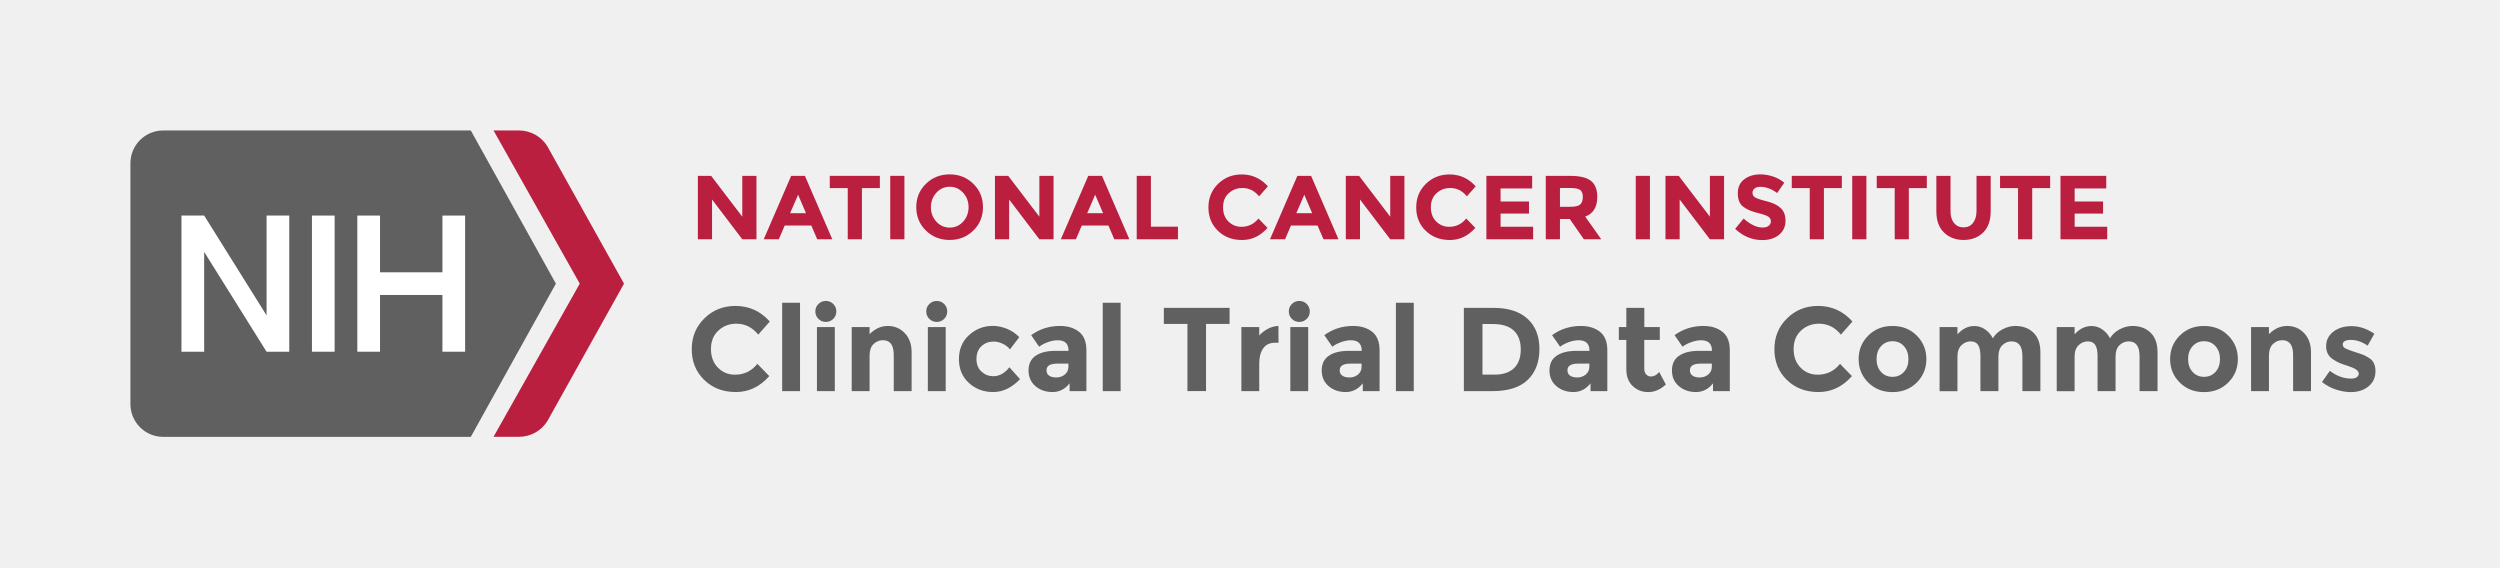
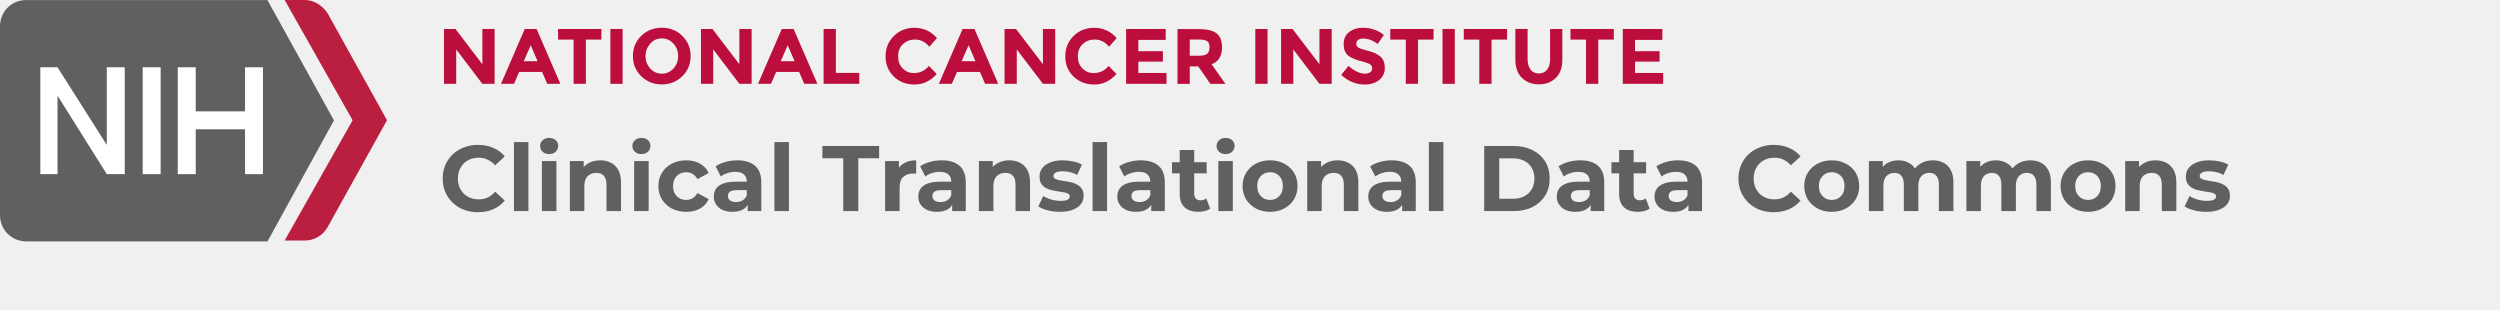
- <svg xmlns="http://www.w3.org/2000/svg" version="1.1" id="Layer_1" x="0px" y="0px" viewBox="0 0 440.7 100" style="enable-background:new 0 0 440.7 100;" xml:space="preserve">
-   <style type="text/css">
- 	.st0{fill:#606061;}
- 	.st1{fill:#BA1F40;}
- 	.st2{fill:#FFFFFF;}
- 	.st3{fill:#606060;}
- </style>
-   <g>
-     <g>
-       <path class="st0" d="M97.99,50l-15-27H28.76c-3.19,0-5.77,2.59-5.77,5.79v42.43c0,3.2,2.58,5.79,5.77,5.79h54.23L97.99,50z" />
-       <path class="st1" d="M96.5,25.81C95.44,24.07,93.54,23,91.48,23H87l15.2,27l-15.2,27h4.49c2.06,0,3.96-1.07,5.02-2.81L110,50    L96.5,25.81z" />
-     </g>
-     <g>
-       <rect x="54.99" y="38" class="st2" width="4" height="24" />
-       <polygon class="st2" points="46.99,38 46.99,55.6 35.99,38 31.99,38 31.99,62 35.99,62 35.99,44.4 46.99,62 50.99,62 50.99,38       " />
-       <polygon class="st2" points="77.99,38 77.99,48 66.99,48 66.99,38 62.99,38 62.99,62 66.99,62 66.99,52 77.99,52 77.99,62     81.99,62 81.99,38   " />
-     </g>
-   </g>
-   <g>
-     <path class="st1" d="M130.85,31h2.5v11.18h-2.5l-5.33-7.01v7.01h-2.5V31h2.34l5.49,7.2V31z" />
-     <path class="st1" d="M144.06,42.18l-1.04-2.42h-4.69l-1.04,2.42h-2.66L139.47,31h2.42l4.83,11.18H144.06z M140.69,34.33l-1.41,3.25   h2.8L140.69,34.33z" />
-     <path class="st1" d="M151.94,33.16v9.02h-2.5v-9.02h-3.17V31h8.83v2.16H151.94z" />
-     <path class="st1" d="M156.93,31h2.5v11.18h-2.5V31z" />
-     <path class="st1" d="M171.58,40.64c-1.13,1.1-2.52,1.66-4.18,1.66s-3.05-0.55-4.18-1.66c-1.13-1.1-1.7-2.48-1.7-4.12   c0-1.64,0.57-3.02,1.7-4.12c1.13-1.1,2.52-1.66,4.18-1.66s3.04,0.55,4.18,1.66c1.13,1.1,1.7,2.48,1.7,4.12   C173.28,38.16,172.71,39.54,171.58,40.64z M170.74,36.53c0-1-0.32-1.85-0.96-2.55c-0.64-0.7-1.43-1.06-2.36-1.06   s-1.72,0.35-2.36,1.06c-0.64,0.7-0.96,1.55-0.96,2.55c0,1,0.32,1.85,0.96,2.54c0.64,0.7,1.43,1.05,2.36,1.05s1.72-0.35,2.36-1.05   C170.42,38.37,170.74,37.52,170.74,36.53z" />
-     <path class="st1" d="M183.22,31h2.5v11.18h-2.5l-5.33-7.01v7.01h-2.5V31h2.34l5.49,7.2V31z" />
-     <path class="st1" d="M196.43,42.18l-1.04-2.42h-4.69l-1.04,2.42h-2.66L191.84,31h2.42l4.83,11.18H196.43z M193.06,34.33l-1.41,3.25   h2.8L193.06,34.33z" />
-     <path class="st1" d="M200.38,42.18V31h2.5v8.96h4.77v2.22H200.38z" />
-     <path class="st1" d="M218.83,39.98c1.23,0,2.23-0.49,3.01-1.46l1.6,1.65c-1.27,1.43-2.77,2.14-4.49,2.14s-3.14-0.54-4.26-1.63   c-1.11-1.09-1.67-2.46-1.67-4.12c0-1.66,0.57-3.04,1.7-4.15c1.14-1.11,2.53-1.66,4.17-1.66c1.83,0,3.37,0.7,4.61,2.1l-1.55,1.76   c-0.79-0.98-1.77-1.47-2.94-1.47c-0.94,0-1.74,0.31-2.41,0.92c-0.67,0.61-1,1.44-1,2.48s0.31,1.88,0.94,2.5   C217.17,39.66,217.94,39.98,218.83,39.98z" />
-     <path class="st1" d="M233.3,42.18l-1.04-2.42h-4.69l-1.04,2.42h-2.66L228.7,31h2.42l4.83,11.18H233.3z M229.92,34.33l-1.41,3.25   h2.8L229.92,34.33z" />
-     <path class="st1" d="M245.07,31h2.5v11.18h-2.5l-5.33-7.01v7.01h-2.5V31h2.34l5.49,7.2V31z" />
-     <path class="st1" d="M255.46,39.98c1.23,0,2.23-0.49,3.01-1.46l1.6,1.65c-1.27,1.43-2.77,2.14-4.49,2.14s-3.14-0.54-4.26-1.63   c-1.12-1.09-1.67-2.46-1.67-4.12c0-1.66,0.57-3.04,1.7-4.15c1.14-1.11,2.52-1.66,4.17-1.66c1.83,0,3.37,0.7,4.61,2.1l-1.55,1.76   c-0.79-0.98-1.77-1.47-2.94-1.47c-0.94,0-1.74,0.31-2.41,0.92c-0.67,0.61-1,1.44-1,2.48s0.32,1.88,0.94,2.5   C253.8,39.66,254.56,39.98,255.46,39.98z" />
-     <path class="st1" d="M270.09,31v2.22h-5.57v2.3h5.01v2.13h-5.01v2.32h5.74v2.21h-8.24V31H270.09z" />
-     <path class="st1" d="M281.57,34.71c0,1.79-0.71,2.95-2.13,3.47l2.83,4h-3.07l-2.48-3.57h-1.73v3.57h-2.5V31h4.24   c1.74,0,2.98,0.29,3.72,0.88S281.57,33.41,281.57,34.71z M278.56,36.04c0.31-0.28,0.46-0.72,0.46-1.32s-0.16-1.02-0.48-1.24   s-0.88-0.34-1.68-0.34h-1.87v3.31h1.82C277.67,36.46,278.25,36.32,278.56,36.04z" />
-     <path class="st1" d="M288.35,31h2.5v11.18h-2.5V31z" />
-     <path class="st1" d="M301.42,31h2.5v11.18h-2.5l-5.33-7.01v7.01h-2.5V31h2.34l5.49,7.2V31z" />
-     <path class="st1" d="M309.29,33.23c-0.24,0.2-0.36,0.46-0.36,0.78s0.15,0.58,0.44,0.78c0.29,0.19,0.97,0.42,2.03,0.68   s1.89,0.65,2.47,1.18c0.59,0.52,0.88,1.29,0.88,2.29c0,1-0.38,1.82-1.13,2.44s-1.74,0.94-2.97,0.94c-1.77,0-3.37-0.66-4.78-1.97   l1.49-1.82c1.21,1.06,2.32,1.58,3.34,1.58c0.46,0,0.82-0.1,1.08-0.3c0.26-0.2,0.39-0.46,0.39-0.8s-0.14-0.6-0.42-0.8   s-0.83-0.4-1.65-0.6c-1.3-0.31-2.25-0.71-2.86-1.21s-0.9-1.27-0.9-2.34s0.38-1.88,1.14-2.46c0.76-0.58,1.71-0.86,2.86-0.86   c0.75,0,1.49,0.13,2.24,0.38c0.75,0.26,1.4,0.62,1.95,1.09l-1.26,1.82c-0.97-0.74-1.97-1.1-3.01-1.1   C309.85,32.94,309.53,33.03,309.29,33.23z" />
-     <path class="st1" d="M321.52,33.16v9.02h-2.5v-9.02h-3.17V31h8.83v2.16H321.52z" />
-     <path class="st1" d="M326.51,31h2.5v11.18h-2.5V31z" />
-     <path class="st1" d="M336.49,33.16v9.02H334v-9.02h-3.17V31h8.83v2.16H336.49z" />
-     <path class="st1" d="M344.45,39.3c0.42,0.52,0.98,0.78,1.68,0.78s1.26-0.26,1.67-0.78c0.41-0.52,0.62-1.22,0.62-2.12V31h2.5v6.26   c0,1.62-0.45,2.87-1.34,3.74c-0.9,0.87-2.04,1.3-3.44,1.3c-1.4,0-2.55-0.44-3.45-1.31c-0.9-0.87-1.35-2.12-1.35-3.73V31h2.5v6.18   C343.82,38.07,344.03,38.78,344.45,39.3z" />
-     <path class="st1" d="M358.24,33.16v9.02h-2.5v-9.02h-3.17V31h8.83v2.16H358.24z" />
-     <path class="st1" d="M371.29,31v2.22h-5.57v2.3h5.01v2.13h-5.01v2.32h5.74v2.21h-8.24V31H371.29z" />
-   </g>
-   <g>
-     <path class="st3" d="M129.56,66.05c1.61,0,2.93-0.64,3.95-1.91l2.1,2.16c-1.67,1.88-3.63,2.81-5.89,2.81s-4.12-0.71-5.59-2.14   c-1.46-1.43-2.19-3.23-2.19-5.41s0.75-3.99,2.24-5.45c1.49-1.46,3.31-2.18,5.47-2.18c2.41,0,4.42,0.92,6.05,2.75l-2.04,2.31   c-1.04-1.29-2.32-1.93-3.86-1.93c-1.23,0-2.29,0.4-3.16,1.21c-0.88,0.81-1.31,1.89-1.31,3.26c0,1.36,0.41,2.46,1.24,3.29   S128.39,66.05,129.56,66.05z" />
-     <path class="st3" d="M141.03,68.95h-3.15V53.37h3.15V68.95z" />
-     <path class="st3" d="M144.27,56.21c-0.36-0.36-0.54-0.79-0.54-1.31c0-0.52,0.18-0.96,0.54-1.31c0.36-0.36,0.79-0.54,1.31-0.54   c0.52,0,0.96,0.18,1.31,0.54c0.36,0.36,0.54,0.79,0.54,1.31c0,0.52-0.18,0.96-0.54,1.31c-0.36,0.36-0.79,0.54-1.31,0.54   C145.07,56.75,144.63,56.57,144.27,56.21z M147.16,68.95h-3.15v-11.3h3.15V68.95z" />
-     <path class="st3" d="M153.29,62.65v6.3h-3.15v-11.3h3.15v1.26c0.95-0.97,2.02-1.45,3.21-1.45c1.19,0,2.19,0.42,2.99,1.26   c0.8,0.84,1.21,1.96,1.21,3.36v6.87h-3.15v-6.38c0-1.74-0.64-2.6-1.91-2.6c-0.63,0-1.18,0.23-1.65,0.68   C153.53,61.1,153.29,61.77,153.29,62.65z" />
-     <path class="st3" d="M163.82,56.21c-0.36-0.36-0.54-0.79-0.54-1.31c0-0.52,0.18-0.96,0.54-1.31c0.36-0.36,0.79-0.54,1.31-0.54   c0.52,0,0.96,0.18,1.31,0.54c0.36,0.36,0.54,0.79,0.54,1.31c0,0.52-0.18,0.96-0.54,1.31c-0.36,0.36-0.79,0.54-1.31,0.54   C164.62,56.75,164.18,56.57,163.82,56.21z M166.71,68.95h-3.15v-11.3h3.15V68.95z" />
-     <path class="st3" d="M175.11,66.32c1.05,0,2-0.53,2.83-1.58l1.87,2.1c-1.46,1.51-3.03,2.27-4.73,2.27c-1.69,0-3.12-0.54-4.29-1.61   s-1.75-2.47-1.75-4.2c0-1.73,0.59-3.14,1.77-4.22c1.18-1.08,2.59-1.63,4.21-1.63c0.81,0,1.63,0.17,2.47,0.5   c0.83,0.34,1.56,0.83,2.19,1.49l-1.64,2.14c-0.36-0.43-0.81-0.77-1.33-1.01c-0.53-0.24-1.05-0.36-1.56-0.36   c-0.83,0-1.54,0.27-2.13,0.81s-0.89,1.29-0.89,2.25s0.3,1.7,0.89,2.24S174.31,66.32,175.11,66.32z" />
-     <path class="st3" d="M191.51,68.95h-2.96v-1.37c-0.81,1.02-1.82,1.53-3.01,1.53s-2.2-0.35-3.01-1.04   c-0.81-0.69-1.22-1.62-1.22-2.77s0.42-2.02,1.26-2.59c0.84-0.57,1.99-0.86,3.44-0.86h2.35v-0.06c0-1.2-0.64-1.81-1.91-1.81   c-0.55,0-1.12,0.11-1.73,0.33c-0.61,0.22-1.12,0.49-1.54,0.81l-1.41-2.04c1.48-1.08,3.18-1.62,5.08-1.62   c1.37,0,2.49,0.34,3.36,1.03c0.87,0.69,1.3,1.77,1.3,3.25V68.95z M188.34,64.64V64.1h-1.97c-1.26,0-1.89,0.39-1.89,1.18   c0,0.41,0.15,0.72,0.45,0.93c0.3,0.22,0.73,0.33,1.29,0.33s1.05-0.17,1.48-0.51C188.13,65.67,188.34,65.22,188.34,64.64z" />
-     <path class="st3" d="M197.54,68.95h-3.15V53.37h3.15V68.95z" />
-     <path class="st3" d="M212.6,57.1v11.84h-3.28V57.1h-4.16v-2.83h11.59v2.83H212.6z" />
-     <path class="st3" d="M224.77,60.42c-0.94,0-1.64,0.33-2.1,1s-0.69,1.54-0.69,2.64v4.89h-3.15v-11.3h3.15v1.49   c0.41-0.46,0.91-0.85,1.52-1.18c0.61-0.32,1.23-0.49,1.86-0.5l0.02,2.96H224.77z" />
-     <path class="st3" d="M227.73,56.21c-0.36-0.36-0.54-0.79-0.54-1.31c0-0.52,0.18-0.96,0.54-1.31c0.36-0.36,0.79-0.54,1.31-0.54   c0.52,0,0.96,0.18,1.31,0.54c0.36,0.36,0.54,0.79,0.54,1.31c0,0.52-0.18,0.96-0.54,1.31c-0.36,0.36-0.79,0.54-1.31,0.54   C228.52,56.75,228.08,56.57,227.73,56.21z M230.61,68.95h-3.15v-11.3h3.15V68.95z" />
-     <path class="st3" d="M243.19,68.95h-2.96v-1.37c-0.81,1.02-1.82,1.53-3.01,1.53s-2.2-0.35-3.01-1.04   c-0.81-0.69-1.22-1.62-1.22-2.77s0.42-2.02,1.26-2.59c0.84-0.57,1.99-0.86,3.44-0.86h2.35v-0.06c0-1.2-0.64-1.81-1.91-1.81   c-0.55,0-1.12,0.11-1.73,0.33c-0.61,0.22-1.12,0.49-1.54,0.81l-1.41-2.04c1.48-1.08,3.18-1.62,5.08-1.62   c1.37,0,2.49,0.34,3.36,1.03c0.87,0.69,1.3,1.77,1.3,3.25V68.95z M240.02,64.64V64.1h-1.97c-1.26,0-1.89,0.39-1.89,1.18   c0,0.41,0.15,0.72,0.45,0.93c0.3,0.22,0.73,0.33,1.29,0.33s1.05-0.17,1.48-0.51C239.81,65.67,240.02,65.22,240.02,64.64z" />
-     <path class="st3" d="M249.22,68.95h-3.15V53.37h3.15V68.95z" />
-     <path class="st3" d="M269.27,56.19c1.4,1.28,2.1,3.06,2.1,5.34c0,2.28-0.68,4.09-2.05,5.42s-3.45,2-6.25,2h-5.02V54.27h5.19   C265.86,54.27,267.87,54.91,269.27,56.19z M266.87,64.92c0.8-0.76,1.21-1.85,1.21-3.3c0-1.44-0.4-2.55-1.21-3.33   s-2.04-1.17-3.71-1.17h-1.83v8.92h2.08C264.91,66.05,266.06,65.67,266.87,64.92z" />
-     <path class="st3" d="M283.34,68.95h-2.96v-1.37c-0.81,1.02-1.82,1.53-3.01,1.53s-2.2-0.35-3.01-1.04   c-0.81-0.69-1.22-1.62-1.22-2.77s0.42-2.02,1.26-2.59c0.84-0.57,1.99-0.86,3.44-0.86h2.35v-0.06c0-1.2-0.64-1.81-1.91-1.81   c-0.55,0-1.12,0.11-1.73,0.33c-0.61,0.22-1.12,0.49-1.54,0.81l-1.41-2.04c1.48-1.08,3.18-1.62,5.08-1.62   c1.37,0,2.49,0.34,3.36,1.03c0.87,0.69,1.3,1.77,1.3,3.25V68.95z M280.17,64.64V64.1h-1.97c-1.26,0-1.89,0.39-1.89,1.18   c0,0.41,0.15,0.72,0.45,0.93c0.3,0.22,0.73,0.33,1.29,0.33s1.05-0.17,1.48-0.51C279.96,65.67,280.17,65.22,280.17,64.64z" />
-     <path class="st3" d="M289.85,59.92v5.06c0,0.43,0.11,0.77,0.34,1.02s0.49,0.37,0.8,0.37c0.59,0,1.08-0.27,1.49-0.8l1.18,2.21   c-0.98,0.9-2.01,1.34-3.1,1.34s-2-0.36-2.75-1.07s-1.12-1.69-1.12-2.92v-5.21h-1.32v-2.27h1.32v-3.38h3.17v3.38h2.73v2.27H289.85z" />
-     <path class="st3" d="M304.93,68.95h-2.96v-1.37c-0.81,1.02-1.82,1.53-3.01,1.53s-2.2-0.35-3.01-1.04   c-0.81-0.69-1.22-1.62-1.22-2.77s0.42-2.02,1.26-2.59c0.84-0.57,1.99-0.86,3.44-0.86h2.35v-0.06c0-1.2-0.64-1.81-1.91-1.81   c-0.55,0-1.12,0.11-1.73,0.33c-0.61,0.22-1.12,0.49-1.54,0.81l-1.41-2.04c1.48-1.08,3.18-1.62,5.08-1.62   c1.37,0,2.49,0.34,3.36,1.03c0.87,0.69,1.3,1.77,1.3,3.25V68.95z M301.76,64.64V64.1h-1.97c-1.26,0-1.89,0.39-1.89,1.18   c0,0.41,0.15,0.72,0.45,0.93c0.3,0.22,0.73,0.33,1.29,0.33s1.05-0.17,1.48-0.51C301.55,65.67,301.76,65.22,301.76,64.64z" />
-     <path class="st3" d="M320.41,66.05c1.61,0,2.93-0.64,3.95-1.91l2.1,2.16c-1.67,1.88-3.63,2.81-5.89,2.81s-4.12-0.71-5.59-2.14   c-1.46-1.43-2.19-3.23-2.19-5.41s0.75-3.99,2.24-5.45c1.49-1.46,3.31-2.18,5.47-2.18c2.41,0,4.42,0.92,6.05,2.75l-2.04,2.31   c-1.04-1.29-2.32-1.93-3.86-1.93c-1.23,0-2.29,0.4-3.16,1.21c-0.88,0.81-1.31,1.89-1.31,3.26c0,1.36,0.41,2.46,1.24,3.29   S319.23,66.05,320.41,66.05z" />
-     <path class="st3" d="M339.58,63.3c0,1.64-0.57,3.02-1.7,4.14s-2.56,1.68-4.27,1.68s-3.14-0.56-4.27-1.68s-1.7-2.5-1.7-4.14   c0-1.64,0.57-3.02,1.7-4.15s2.56-1.69,4.27-1.69s3.14,0.56,4.27,1.69S339.58,61.66,339.58,63.3z M330.8,63.3   c0,0.92,0.26,1.68,0.79,2.26c0.52,0.58,1.2,0.87,2.02,0.87s1.49-0.29,2.02-0.87c0.53-0.58,0.79-1.33,0.79-2.26   c0-0.92-0.26-1.68-0.79-2.27c-0.52-0.59-1.2-0.88-2.02-0.88s-1.49,0.29-2.02,0.88C331.06,61.62,330.8,62.37,330.8,63.3z" />
-     <path class="st3" d="M352.28,62.86v6.09h-3.17v-6.17c0-0.9-0.14-1.55-0.41-1.97c-0.27-0.42-0.71-0.63-1.32-0.63   c-0.61,0-1.15,0.23-1.62,0.68c-0.47,0.46-0.7,1.12-0.7,2.01v6.09h-3.15v-11.3h3.15v1.28c0.87-0.98,1.86-1.47,2.98-1.47   c0.71,0,1.36,0.21,1.94,0.63s1.02,0.93,1.31,1.53c0.43-0.69,1.02-1.22,1.75-1.6c0.73-0.38,1.47-0.57,2.21-0.57   c1.33,0,2.4,0.4,3.21,1.19c0.81,0.79,1.22,1.94,1.22,3.43v6.87h-3.17v-6.17c0-1.74-0.64-2.6-1.91-2.6c-0.63,0-1.18,0.23-1.64,0.68   C352.52,61.31,352.28,61.98,352.28,62.86z" />
-     <path class="st3" d="M372.93,62.86v6.09h-3.17v-6.17c0-0.9-0.14-1.55-0.41-1.97c-0.27-0.42-0.71-0.63-1.32-0.63   c-0.61,0-1.15,0.23-1.62,0.68c-0.47,0.46-0.7,1.12-0.7,2.01v6.09h-3.15v-11.3h3.15v1.28c0.87-0.98,1.86-1.47,2.98-1.47   c0.71,0,1.36,0.21,1.94,0.63s1.02,0.93,1.31,1.53c0.43-0.69,1.02-1.22,1.75-1.6c0.73-0.38,1.47-0.57,2.21-0.57   c1.33,0,2.4,0.4,3.21,1.19c0.81,0.79,1.22,1.94,1.22,3.43v6.87h-3.17v-6.17c0-1.74-0.64-2.6-1.91-2.6c-0.63,0-1.18,0.23-1.64,0.68   C373.16,61.31,372.93,61.98,372.93,62.86z" />
-     <path class="st3" d="M394.49,63.3c0,1.64-0.57,3.02-1.7,4.14s-2.56,1.68-4.27,1.68s-3.14-0.56-4.27-1.68s-1.7-2.5-1.7-4.14   c0-1.64,0.57-3.02,1.7-4.15s2.56-1.69,4.27-1.69s3.14,0.56,4.27,1.69S394.49,61.66,394.49,63.3z M385.72,63.3   c0,0.92,0.26,1.68,0.79,2.26c0.52,0.58,1.2,0.87,2.02,0.87s1.49-0.29,2.02-0.87c0.53-0.58,0.79-1.33,0.79-2.26   c0-0.92-0.26-1.68-0.79-2.27c-0.52-0.59-1.2-0.88-2.02-0.88s-1.49,0.29-2.02,0.88C385.98,61.62,385.72,62.37,385.72,63.3z" />
-     <path class="st3" d="M399.97,62.65v6.3h-3.15v-11.3h3.15v1.26c0.95-0.97,2.02-1.45,3.21-1.45c1.19,0,2.19,0.42,2.99,1.26   c0.8,0.84,1.21,1.96,1.21,3.36v6.87h-3.15v-6.38c0-1.74-0.64-2.6-1.91-2.6c-0.63,0-1.18,0.23-1.65,0.68   C400.21,61.1,399.97,61.77,399.97,62.65z" />
-     <path class="st3" d="M418.75,65.43c0,1.11-0.41,2.01-1.23,2.68s-1.86,1.01-3.12,1.01c-0.84,0-1.72-0.15-2.62-0.45   c-0.91-0.3-1.73-0.75-2.46-1.33l1.39-1.97c1.18,0.91,2.43,1.37,3.76,1.37c0.41,0,0.73-0.08,0.97-0.24   c0.24-0.16,0.36-0.37,0.36-0.64c0-0.27-0.17-0.51-0.49-0.73s-0.8-0.43-1.43-0.63s-1.1-0.36-1.43-0.5s-0.7-0.34-1.12-0.61   c-0.85-0.53-1.28-1.32-1.28-2.36s0.42-1.89,1.26-2.55c0.84-0.66,1.92-0.99,3.25-0.99s2.66,0.45,3.99,1.34l-1.18,2.1   c-0.98-0.67-1.96-1.01-2.93-1.01c-0.97,0-1.46,0.27-1.46,0.8c0,0.29,0.15,0.53,0.46,0.69c0.31,0.17,0.82,0.36,1.53,0.59   s1.22,0.4,1.52,0.51s0.66,0.3,1.08,0.56C418.36,63.52,418.75,64.32,418.75,65.43z" />
-   </g>
+ <svg xmlns="http://www.w3.org/2000/svg" width="484" height="60" viewBox="0 0 484 60" fill="none">
+   <path d="M63.352 2.462C62.341 1.011 60.747 0 59.01 0H55.107L68.266 23.283L55.107 46.566H59.01C60.89 46.566 62.484 45.554 63.352 44.103L74.927 23.272L63.352 2.44V2.462Z" fill="#BA1F40" />
+   <path d="M64.649 23.294L51.776 0.011H5.057C2.166 0.011 0 2.319 0 5.067V41.663C0 44.411 2.166 46.73 5.068 46.73H51.787L64.66 23.294H64.649Z" fill="#606061" />
+   <path d="M31.099 13.026H27.625V33.715H31.099V13.026Z" fill="white" />
+   <path d="M20.677 13.026V28.065L11.136 13.026H7.805V33.715H11.136V18.523L20.677 33.715H24.151V13.026H20.677Z" fill="white" />
+   <path d="M47.434 13.026V21.557H37.892V13.026H34.418V33.715H37.892V25.031H47.434V33.715H50.907V13.026H47.434Z" fill="white" />
+   <path d="M93.384 5.613H95.756V16.227H93.384L88.323 9.571V16.227H85.951V5.613H88.176L93.384 12.441V5.613Z" fill="#BB0E3D" />
+   <path d="M105.941 16.227L104.951 13.931H100.501L99.511 16.227H96.992L101.589 5.613H103.887L108.484 16.227H105.966H105.941ZM102.738 8.765L101.406 11.843H104.071L102.75 8.765H102.738Z" fill="#BB0E3D" />
+   <path d="M113.422 7.665V16.227H111.05V7.665H108.043V5.613H116.43V7.665H113.422Z" fill="#BB0E3D" />
+   <path d="M118.166 5.613H120.538V16.227H118.166V5.613Z" fill="#BB0E3D" />
+   <path d="M132.092 14.762C131.016 15.812 129.696 16.338 128.118 16.338C126.541 16.338 125.221 15.812 124.145 14.762C123.069 13.711 122.531 12.405 122.531 10.853C122.531 9.302 123.069 7.995 124.145 6.945C125.221 5.894 126.541 5.369 128.118 5.369C129.696 5.369 131.016 5.894 132.092 6.945C133.168 7.995 133.706 9.302 133.706 10.853C133.706 12.405 133.168 13.711 132.092 14.762ZM131.285 10.853C131.285 9.913 130.979 9.095 130.368 8.435C129.757 7.763 129.011 7.433 128.131 7.433C127.25 7.433 126.492 7.763 125.893 8.435C125.294 9.107 124.976 9.913 124.976 10.853C124.976 11.794 125.282 12.6 125.893 13.272C126.505 13.931 127.25 14.261 128.131 14.261C129.011 14.261 129.769 13.931 130.368 13.272C130.979 12.612 131.285 11.806 131.285 10.853Z" fill="#BB0E3D" />
+   <path d="M143.142 5.613H145.514V16.227H143.142L138.081 9.571V16.227H135.709V5.613H137.934L143.142 12.441V5.613Z" fill="#BB0E3D" />
+   <path d="M155.699 16.227L154.709 13.931H150.259L149.268 16.227H146.75L151.347 5.613H153.645L158.242 16.227H155.724H155.699ZM152.496 8.765L151.163 11.843H153.829L152.508 8.765H152.496Z" fill="#BB0E3D" />
+   <path d="M159.451 16.227V5.613H161.823V14.114H166.359V16.227H159.451Z" fill="#BB0E3D" />
+   <path d="M176.971 14.139C178.133 14.139 179.086 13.675 179.832 12.759L181.348 14.323C180.138 15.678 178.72 16.363 177.081 16.363C175.443 16.363 174.098 15.85 173.035 14.811C171.971 13.773 171.445 12.478 171.445 10.903C171.445 9.327 171.983 8.02 173.059 6.957C174.135 5.907 175.455 5.382 177.02 5.382C178.769 5.382 180.223 6.041 181.397 7.373L179.918 9.046C179.172 8.118 178.231 7.654 177.118 7.654C176.226 7.654 175.468 7.947 174.832 8.521C174.196 9.107 173.878 9.889 173.878 10.878C173.878 11.868 174.172 12.662 174.771 13.26C175.37 13.858 176.091 14.152 176.947 14.152L176.971 14.139Z" fill="#BB0E3D" />
+   <path d="M190.713 16.227L189.723 13.931H185.272L184.282 16.227H181.764L186.361 5.613H188.659L193.256 16.227H190.737H190.713ZM187.51 8.765L186.177 11.843H188.842L187.522 8.765H187.51Z" fill="#BB0E3D" />
+   <path d="M201.912 5.613H204.284V16.227H201.912L196.85 9.571V16.227H194.479V5.613H196.704L201.912 12.441V5.613Z" fill="#BB0E3D" />
+   <path d="M211.766 14.139C212.928 14.139 213.881 13.675 214.627 12.759L216.143 14.323C214.933 15.678 213.515 16.363 211.876 16.363C210.238 16.363 208.893 15.85 207.83 14.811C206.766 13.773 206.24 12.478 206.24 10.903C206.24 9.327 206.778 8.02 207.854 6.957C208.93 5.907 210.25 5.382 211.815 5.382C213.563 5.382 215.018 6.041 216.192 7.373L214.713 9.046C213.967 8.118 213.025 7.654 211.913 7.654C211.02 7.654 210.262 7.947 209.627 8.521C208.991 9.107 208.673 9.889 208.673 10.878C208.673 11.868 208.967 12.662 209.566 13.26C210.165 13.858 210.886 14.152 211.742 14.152L211.766 14.139Z" fill="#BB0E3D" />
+   <path d="M225.677 5.613V7.726H220.383V9.913H225.139V11.928H220.383V14.127H225.836V16.227H218.012V5.613H225.677Z" fill="#BB0E3D" />
+   <path d="M236.584 9.144C236.584 10.841 235.912 11.941 234.567 12.441L237.256 16.24H234.334L231.975 12.857H230.337V16.24H227.965V5.626H231.999C233.65 5.626 234.836 5.907 235.533 6.457C236.229 7.006 236.584 7.91 236.584 9.144ZM233.723 10.402C234.017 10.133 234.163 9.718 234.163 9.144C234.163 8.57 234.017 8.179 233.711 7.971C233.405 7.763 232.88 7.654 232.109 7.654H230.337V10.793H232.073C232.88 10.793 233.43 10.658 233.735 10.402H233.723Z" fill="#BB0E3D" />
+   <path d="M243.027 5.613H245.399V16.227H243.027V5.613Z" fill="#BB0E3D" />
+   <path d="M255.447 5.613H257.819V16.227H255.447L250.385 9.571V16.227H248.014V5.613H250.239L255.447 12.441V5.613Z" fill="#BB0E3D" />
+   <path d="M262.919 7.739C262.686 7.922 262.576 8.178 262.576 8.484C262.576 8.789 262.711 9.033 262.992 9.217C263.273 9.4 263.909 9.607 264.924 9.864C265.938 10.12 266.721 10.487 267.271 10.976C267.833 11.476 268.102 12.197 268.102 13.15C268.102 14.102 267.748 14.872 267.026 15.47C266.305 16.069 265.376 16.362 264.202 16.362C262.515 16.362 260.999 15.739 259.654 14.493L261.072 12.759C262.222 13.76 263.273 14.261 264.251 14.261C264.691 14.261 265.034 14.163 265.278 13.98C265.523 13.797 265.657 13.54 265.657 13.223C265.657 12.905 265.523 12.649 265.266 12.466C265.009 12.282 264.483 12.087 263.701 11.892C262.466 11.598 261.562 11.22 260.987 10.743C260.412 10.267 260.131 9.534 260.131 8.52C260.131 7.507 260.498 6.737 261.219 6.188C261.94 5.638 262.845 5.369 263.933 5.369C264.642 5.369 265.351 5.491 266.061 5.736C266.77 5.98 267.393 6.322 267.919 6.774L266.721 8.508C265.804 7.812 264.85 7.458 263.86 7.458C263.469 7.458 263.151 7.556 262.931 7.739H262.919Z" fill="#BB0E3D" />
+   <path d="M274.532 7.665V16.227H272.16V7.665H269.152V5.613H277.539V7.665H274.532Z" fill="#BB0E3D" />
+   <path d="M279.275 5.613H281.647V16.227H279.275V5.613Z" fill="#BB0E3D" />
+   <path d="M288.764 7.665V16.227H286.392V7.665H283.385V5.613H291.772V7.665H288.764Z" fill="#BB0E3D" />
+   <path d="M296.317 13.492C296.709 13.981 297.247 14.225 297.919 14.225C298.591 14.225 299.117 13.981 299.508 13.492C299.9 13.003 300.095 12.332 300.095 11.477V5.614H302.467V11.55C302.467 13.089 302.039 14.274 301.196 15.092C300.34 15.923 299.252 16.326 297.931 16.326C296.611 16.326 295.511 15.91 294.655 15.08C293.799 14.249 293.371 13.065 293.371 11.538V5.602H295.743V11.464C295.743 12.319 295.938 12.979 296.33 13.48L296.317 13.492Z" fill="#BB0E3D" />
+   <path d="M309.424 7.665V16.227H307.052V7.665H304.045V5.613H312.432V7.665H309.424Z" fill="#BB0E3D" />
+   <path d="M321.833 5.613V7.726H316.54V9.913H321.296V11.928H316.54V14.127H321.992V16.227H314.168V5.613H321.833Z" fill="#BB0E3D" />
+   <path d="M92.524 41.081C91.552 41.081 90.646 40.925 89.806 40.613C88.978 40.289 88.258 39.833 87.646 39.245C87.034 38.657 86.554 37.967 86.206 37.175C85.87 36.383 85.702 35.513 85.702 34.565C85.702 33.617 85.87 32.747 86.206 31.955C86.554 31.163 87.034 30.473 87.646 29.885C88.27 29.297 88.996 28.847 89.824 28.535C90.652 28.211 91.558 28.049 92.542 28.049C93.634 28.049 94.618 28.241 95.494 28.625C96.382 28.997 97.126 29.549 97.726 30.281L95.854 32.009C95.422 31.517 94.942 31.151 94.414 30.911C93.886 30.659 93.31 30.533 92.686 30.533C92.098 30.533 91.558 30.629 91.066 30.821C90.574 31.013 90.148 31.289 89.788 31.649C89.428 32.009 89.146 32.435 88.942 32.927C88.75 33.419 88.654 33.965 88.654 34.565C88.654 35.165 88.75 35.711 88.942 36.203C89.146 36.695 89.428 37.121 89.788 37.481C90.148 37.841 90.574 38.117 91.066 38.309C91.558 38.501 92.098 38.597 92.686 38.597C93.31 38.597 93.886 38.477 94.414 38.237C94.942 37.985 95.422 37.607 95.854 37.103L97.726 38.831C97.126 39.563 96.382 40.121 95.494 40.505C94.618 40.889 93.628 41.081 92.524 41.081ZM99.497 40.865V27.509H102.305V40.865H99.497ZM104.911 40.865V31.181H107.719V40.865H104.911ZM106.315 29.831C105.799 29.831 105.379 29.681 105.055 29.381C104.731 29.081 104.569 28.709 104.569 28.265C104.569 27.821 104.731 27.449 105.055 27.149C105.379 26.849 105.799 26.699 106.315 26.699C106.831 26.699 107.251 26.843 107.575 27.131C107.899 27.407 108.061 27.767 108.061 28.211C108.061 28.679 107.899 29.069 107.575 29.381C107.263 29.681 106.843 29.831 106.315 29.831ZM116.211 31.037C116.979 31.037 117.663 31.193 118.263 31.505C118.875 31.805 119.355 32.273 119.703 32.909C120.051 33.533 120.225 34.337 120.225 35.321V40.865H117.417V35.753C117.417 34.973 117.243 34.397 116.895 34.025C116.559 33.653 116.079 33.467 115.455 33.467C115.011 33.467 114.609 33.563 114.249 33.755C113.901 33.935 113.625 34.217 113.421 34.601C113.229 34.985 113.133 35.477 113.133 36.077V40.865H110.325V31.181H113.007V33.863L112.503 33.053C112.851 32.405 113.349 31.907 113.997 31.559C114.645 31.211 115.383 31.037 116.211 31.037ZM122.771 40.865V31.181H125.579V40.865H122.771ZM124.175 29.831C123.659 29.831 123.239 29.681 122.915 29.381C122.591 29.081 122.429 28.709 122.429 28.265C122.429 27.821 122.591 27.449 122.915 27.149C123.239 26.849 123.659 26.699 124.175 26.699C124.691 26.699 125.111 26.843 125.435 27.131C125.759 27.407 125.921 27.767 125.921 28.211C125.921 28.679 125.759 29.069 125.435 29.381C125.123 29.681 124.703 29.831 124.175 29.831ZM132.865 41.009C131.821 41.009 130.891 40.799 130.075 40.379C129.259 39.947 128.617 39.353 128.149 38.597C127.693 37.841 127.465 36.983 127.465 36.023C127.465 35.051 127.693 34.193 128.149 33.449C128.617 32.693 129.259 32.105 130.075 31.685C130.891 31.253 131.821 31.037 132.865 31.037C133.885 31.037 134.773 31.253 135.529 31.685C136.285 32.105 136.843 32.711 137.203 33.503L135.025 34.673C134.773 34.217 134.455 33.881 134.071 33.665C133.699 33.449 133.291 33.341 132.847 33.341C132.367 33.341 131.935 33.449 131.551 33.665C131.167 33.881 130.861 34.187 130.633 34.583C130.417 34.979 130.309 35.459 130.309 36.023C130.309 36.587 130.417 37.067 130.633 37.463C130.861 37.859 131.167 38.165 131.551 38.381C131.935 38.597 132.367 38.705 132.847 38.705C133.291 38.705 133.699 38.603 134.071 38.399C134.455 38.183 134.773 37.841 135.025 37.373L137.203 38.561C136.843 39.341 136.285 39.947 135.529 40.379C134.773 40.799 133.885 41.009 132.865 41.009ZM144.759 40.865V38.975L144.579 38.561V35.177C144.579 34.577 144.393 34.109 144.021 33.773C143.661 33.437 143.103 33.269 142.347 33.269C141.831 33.269 141.321 33.353 140.817 33.521C140.325 33.677 139.905 33.893 139.557 34.169L138.549 32.207C139.077 31.835 139.713 31.547 140.457 31.343C141.201 31.139 141.957 31.037 142.725 31.037C144.201 31.037 145.347 31.385 146.163 32.081C146.979 32.777 147.387 33.863 147.387 35.339V40.865H144.759ZM141.807 41.009C141.051 41.009 140.403 40.883 139.863 40.631C139.323 40.367 138.909 40.013 138.621 39.569C138.333 39.125 138.189 38.627 138.189 38.075C138.189 37.499 138.327 36.995 138.603 36.563C138.891 36.131 139.341 35.795 139.953 35.555C140.565 35.303 141.363 35.177 142.347 35.177H144.921V36.815H142.653C141.993 36.815 141.537 36.923 141.285 37.139C141.045 37.355 140.925 37.625 140.925 37.949C140.925 38.309 141.063 38.597 141.339 38.813C141.627 39.017 142.017 39.119 142.509 39.119C142.977 39.119 143.397 39.011 143.769 38.795C144.141 38.567 144.411 38.237 144.579 37.805L145.011 39.101C144.807 39.725 144.435 40.199 143.895 40.523C143.355 40.847 142.659 41.009 141.807 41.009ZM149.929 40.865V27.509H152.737V40.865H149.929ZM163.249 40.865V30.641H159.217V28.265H170.197V30.641H166.165V40.865H163.249ZM171.357 40.865V31.181H174.039V33.917L173.661 33.125C173.949 32.441 174.411 31.925 175.047 31.577C175.683 31.217 176.457 31.037 177.369 31.037V33.629C177.249 33.617 177.141 33.611 177.045 33.611C176.949 33.599 176.847 33.593 176.739 33.593C175.971 33.593 175.347 33.815 174.867 34.259C174.399 34.691 174.165 35.369 174.165 36.293V40.865H171.357ZM184.345 40.865V38.975L184.165 38.561V35.177C184.165 34.577 183.979 34.109 183.607 33.773C183.247 33.437 182.689 33.269 181.933 33.269C181.417 33.269 180.907 33.353 180.403 33.521C179.911 33.677 179.491 33.893 179.143 34.169L178.135 32.207C178.663 31.835 179.299 31.547 180.043 31.343C180.787 31.139 181.543 31.037 182.311 31.037C183.787 31.037 184.933 31.385 185.749 32.081C186.565 32.777 186.973 33.863 186.973 35.339V40.865H184.345ZM181.393 41.009C180.637 41.009 179.989 40.883 179.449 40.631C178.909 40.367 178.495 40.013 178.207 39.569C177.919 39.125 177.775 38.627 177.775 38.075C177.775 37.499 177.913 36.995 178.189 36.563C178.477 36.131 178.927 35.795 179.539 35.555C180.151 35.303 180.949 35.177 181.933 35.177H184.507V36.815H182.239C181.579 36.815 181.123 36.923 180.871 37.139C180.631 37.355 180.511 37.625 180.511 37.949C180.511 38.309 180.649 38.597 180.925 38.813C181.213 39.017 181.603 39.119 182.095 39.119C182.563 39.119 182.983 39.011 183.355 38.795C183.727 38.567 183.997 38.237 184.165 37.805L184.597 39.101C184.393 39.725 184.021 40.199 183.481 40.523C182.941 40.847 182.245 41.009 181.393 41.009ZM195.401 31.037C196.169 31.037 196.853 31.193 197.453 31.505C198.065 31.805 198.545 32.273 198.893 32.909C199.241 33.533 199.415 34.337 199.415 35.321V40.865H196.607V35.753C196.607 34.973 196.433 34.397 196.085 34.025C195.749 33.653 195.269 33.467 194.645 33.467C194.201 33.467 193.799 33.563 193.439 33.755C193.091 33.935 192.815 34.217 192.611 34.601C192.419 34.985 192.323 35.477 192.323 36.077V40.865H189.515V31.181H192.197V33.863L191.693 33.053C192.041 32.405 192.539 31.907 193.187 31.559C193.835 31.211 194.573 31.037 195.401 31.037ZM205.218 41.009C204.39 41.009 203.592 40.913 202.824 40.721C202.068 40.517 201.468 40.265 201.024 39.965L201.96 37.949C202.404 38.225 202.926 38.453 203.526 38.633C204.138 38.801 204.738 38.885 205.326 38.885C205.974 38.885 206.43 38.807 206.694 38.651C206.97 38.495 207.108 38.279 207.108 38.003C207.108 37.775 207 37.607 206.784 37.499C206.58 37.379 206.304 37.289 205.956 37.229C205.608 37.169 205.224 37.109 204.804 37.049C204.396 36.989 203.982 36.911 203.562 36.815C203.142 36.707 202.758 36.551 202.41 36.347C202.062 36.143 201.78 35.867 201.564 35.519C201.36 35.171 201.258 34.721 201.258 34.169C201.258 33.557 201.432 33.017 201.78 32.549C202.14 32.081 202.656 31.715 203.328 31.451C204 31.175 204.804 31.037 205.74 31.037C206.4 31.037 207.072 31.109 207.756 31.253C208.44 31.397 209.01 31.607 209.466 31.883L208.53 33.881C208.062 33.605 207.588 33.419 207.108 33.323C206.64 33.215 206.184 33.161 205.74 33.161C205.116 33.161 204.66 33.245 204.372 33.413C204.084 33.581 203.94 33.797 203.94 34.061C203.94 34.301 204.042 34.481 204.246 34.601C204.462 34.721 204.744 34.817 205.092 34.889C205.44 34.961 205.818 35.027 206.226 35.087C206.646 35.135 207.066 35.213 207.486 35.321C207.906 35.429 208.284 35.585 208.62 35.789C208.968 35.981 209.25 36.251 209.466 36.599C209.682 36.935 209.79 37.379 209.79 37.931C209.79 38.531 209.61 39.065 209.25 39.533C208.89 39.989 208.368 40.349 207.684 40.613C207.012 40.877 206.19 41.009 205.218 41.009ZM211.523 40.865V27.509H214.331V40.865H211.523ZM222.877 40.865V38.975L222.697 38.561V35.177C222.697 34.577 222.511 34.109 222.139 33.773C221.779 33.437 221.221 33.269 220.465 33.269C219.949 33.269 219.439 33.353 218.935 33.521C218.443 33.677 218.023 33.893 217.675 34.169L216.667 32.207C217.195 31.835 217.831 31.547 218.575 31.343C219.319 31.139 220.075 31.037 220.843 31.037C222.319 31.037 223.465 31.385 224.281 32.081C225.097 32.777 225.505 33.863 225.505 35.339V40.865H222.877ZM219.925 41.009C219.169 41.009 218.521 40.883 217.981 40.631C217.441 40.367 217.027 40.013 216.739 39.569C216.451 39.125 216.307 38.627 216.307 38.075C216.307 37.499 216.445 36.995 216.721 36.563C217.009 36.131 217.459 35.795 218.071 35.555C218.683 35.303 219.481 35.177 220.465 35.177H223.039V36.815H220.771C220.111 36.815 219.655 36.923 219.403 37.139C219.163 37.355 219.043 37.625 219.043 37.949C219.043 38.309 219.181 38.597 219.457 38.813C219.745 39.017 220.135 39.119 220.627 39.119C221.095 39.119 221.515 39.011 221.887 38.795C222.259 38.567 222.529 38.237 222.697 37.805L223.129 39.101C222.925 39.725 222.553 40.199 222.013 40.523C221.473 40.847 220.777 41.009 219.925 41.009ZM232.006 41.009C230.866 41.009 229.978 40.721 229.342 40.145C228.706 39.557 228.388 38.687 228.388 37.535V29.039H231.196V37.499C231.196 37.907 231.304 38.225 231.52 38.453C231.736 38.669 232.03 38.777 232.402 38.777C232.846 38.777 233.224 38.657 233.536 38.417L234.292 40.397C234.004 40.601 233.656 40.757 233.248 40.865C232.852 40.961 232.438 41.009 232.006 41.009ZM226.894 33.557V31.397H233.608V33.557H226.894ZM235.868 40.865V31.181H238.676V40.865H235.868ZM237.272 29.831C236.756 29.831 236.336 29.681 236.012 29.381C235.688 29.081 235.526 28.709 235.526 28.265C235.526 27.821 235.688 27.449 236.012 27.149C236.336 26.849 236.756 26.699 237.272 26.699C237.788 26.699 238.208 26.843 238.532 27.131C238.856 27.407 239.018 27.767 239.018 28.211C239.018 28.679 238.856 29.069 238.532 29.381C238.22 29.681 237.8 29.831 237.272 29.831ZM245.89 41.009C244.858 41.009 243.94 40.793 243.136 40.361C242.344 39.929 241.714 39.341 241.246 38.597C240.79 37.841 240.562 36.983 240.562 36.023C240.562 35.051 240.79 34.193 241.246 33.449C241.714 32.693 242.344 32.105 243.136 31.685C243.94 31.253 244.858 31.037 245.89 31.037C246.91 31.037 247.822 31.253 248.626 31.685C249.43 32.105 250.06 32.687 250.516 33.431C250.972 34.175 251.2 35.039 251.2 36.023C251.2 36.983 250.972 37.841 250.516 38.597C250.06 39.341 249.43 39.929 248.626 40.361C247.822 40.793 246.91 41.009 245.89 41.009ZM245.89 38.705C246.358 38.705 246.778 38.597 247.15 38.381C247.522 38.165 247.816 37.859 248.032 37.463C248.248 37.055 248.356 36.575 248.356 36.023C248.356 35.459 248.248 34.979 248.032 34.583C247.816 34.187 247.522 33.881 247.15 33.665C246.778 33.449 246.358 33.341 245.89 33.341C245.422 33.341 245.002 33.449 244.63 33.665C244.258 33.881 243.958 34.187 243.73 34.583C243.514 34.979 243.406 35.459 243.406 36.023C243.406 36.575 243.514 37.055 243.73 37.463C243.958 37.859 244.258 38.165 244.63 38.381C245.002 38.597 245.422 38.705 245.89 38.705ZM258.963 31.037C259.731 31.037 260.415 31.193 261.015 31.505C261.627 31.805 262.107 32.273 262.455 32.909C262.803 33.533 262.977 34.337 262.977 35.321V40.865H260.169V35.753C260.169 34.973 259.995 34.397 259.647 34.025C259.311 33.653 258.831 33.467 258.207 33.467C257.763 33.467 257.361 33.563 257.001 33.755C256.653 33.935 256.377 34.217 256.173 34.601C255.981 34.985 255.885 35.477 255.885 36.077V40.865H253.077V31.181H255.759V33.863L255.255 33.053C255.603 32.405 256.101 31.907 256.749 31.559C257.397 31.211 258.135 31.037 258.963 31.037ZM271.463 40.865V38.975L271.283 38.561V35.177C271.283 34.577 271.097 34.109 270.725 33.773C270.365 33.437 269.807 33.269 269.051 33.269C268.535 33.269 268.025 33.353 267.521 33.521C267.029 33.677 266.609 33.893 266.261 34.169L265.253 32.207C265.781 31.835 266.417 31.547 267.161 31.343C267.905 31.139 268.661 31.037 269.429 31.037C270.905 31.037 272.051 31.385 272.867 32.081C273.683 32.777 274.091 33.863 274.091 35.339V40.865H271.463ZM268.511 41.009C267.755 41.009 267.107 40.883 266.567 40.631C266.027 40.367 265.613 40.013 265.325 39.569C265.037 39.125 264.893 38.627 264.893 38.075C264.893 37.499 265.031 36.995 265.307 36.563C265.595 36.131 266.045 35.795 266.657 35.555C267.269 35.303 268.067 35.177 269.051 35.177H271.625V36.815H269.357C268.697 36.815 268.241 36.923 267.989 37.139C267.749 37.355 267.629 37.625 267.629 37.949C267.629 38.309 267.767 38.597 268.043 38.813C268.331 39.017 268.721 39.119 269.213 39.119C269.681 39.119 270.101 39.011 270.473 38.795C270.845 38.567 271.115 38.237 271.283 37.805L271.715 39.101C271.511 39.725 271.139 40.199 270.599 40.523C270.059 40.847 269.363 41.009 268.511 41.009ZM276.632 40.865V27.509H279.44V40.865H276.632ZM287.342 40.865V28.265H293.066C294.434 28.265 295.64 28.529 296.684 29.057C297.728 29.573 298.544 30.299 299.132 31.235C299.72 32.171 300.014 33.281 300.014 34.565C300.014 35.837 299.72 36.947 299.132 37.895C298.544 38.831 297.728 39.563 296.684 40.091C295.64 40.607 294.434 40.865 293.066 40.865H287.342ZM290.258 38.471H292.922C293.762 38.471 294.488 38.315 295.1 38.003C295.724 37.679 296.204 37.223 296.54 36.635C296.888 36.047 297.062 35.357 297.062 34.565C297.062 33.761 296.888 33.071 296.54 32.495C296.204 31.907 295.724 31.457 295.1 31.145C294.488 30.821 293.762 30.659 292.922 30.659H290.258V38.471ZM307.955 40.865V38.975L307.775 38.561V35.177C307.775 34.577 307.589 34.109 307.217 33.773C306.857 33.437 306.299 33.269 305.543 33.269C305.027 33.269 304.517 33.353 304.013 33.521C303.521 33.677 303.101 33.893 302.753 34.169L301.745 32.207C302.273 31.835 302.909 31.547 303.653 31.343C304.397 31.139 305.153 31.037 305.921 31.037C307.397 31.037 308.543 31.385 309.359 32.081C310.175 32.777 310.583 33.863 310.583 35.339V40.865H307.955ZM305.003 41.009C304.247 41.009 303.599 40.883 303.059 40.631C302.519 40.367 302.105 40.013 301.817 39.569C301.529 39.125 301.385 38.627 301.385 38.075C301.385 37.499 301.523 36.995 301.799 36.563C302.087 36.131 302.537 35.795 303.149 35.555C303.761 35.303 304.559 35.177 305.543 35.177H308.117V36.815H305.849C305.189 36.815 304.733 36.923 304.481 37.139C304.241 37.355 304.121 37.625 304.121 37.949C304.121 38.309 304.259 38.597 304.535 38.813C304.823 39.017 305.213 39.119 305.705 39.119C306.173 39.119 306.593 39.011 306.965 38.795C307.337 38.567 307.607 38.237 307.775 37.805L308.207 39.101C308.003 39.725 307.631 40.199 307.091 40.523C306.551 40.847 305.855 41.009 305.003 41.009ZM317.084 41.009C315.944 41.009 315.056 40.721 314.42 40.145C313.784 39.557 313.466 38.687 313.466 37.535V29.039H316.274V37.499C316.274 37.907 316.382 38.225 316.598 38.453C316.814 38.669 317.108 38.777 317.48 38.777C317.924 38.777 318.302 38.657 318.614 38.417L319.37 40.397C319.082 40.601 318.734 40.757 318.326 40.865C317.93 40.961 317.516 41.009 317.084 41.009ZM311.972 33.557V31.397H318.686V33.557H311.972ZM326.886 40.865V38.975L326.706 38.561V35.177C326.706 34.577 326.52 34.109 326.148 33.773C325.788 33.437 325.23 33.269 324.474 33.269C323.958 33.269 323.448 33.353 322.944 33.521C322.452 33.677 322.032 33.893 321.684 34.169L320.676 32.207C321.204 31.835 321.84 31.547 322.584 31.343C323.328 31.139 324.084 31.037 324.852 31.037C326.328 31.037 327.474 31.385 328.29 32.081C329.106 32.777 329.514 33.863 329.514 35.339V40.865H326.886ZM323.934 41.009C323.178 41.009 322.53 40.883 321.99 40.631C321.45 40.367 321.036 40.013 320.748 39.569C320.46 39.125 320.316 38.627 320.316 38.075C320.316 37.499 320.454 36.995 320.73 36.563C321.018 36.131 321.468 35.795 322.08 35.555C322.692 35.303 323.49 35.177 324.474 35.177H327.048V36.815H324.78C324.12 36.815 323.664 36.923 323.412 37.139C323.172 37.355 323.052 37.625 323.052 37.949C323.052 38.309 323.19 38.597 323.466 38.813C323.754 39.017 324.144 39.119 324.636 39.119C325.104 39.119 325.524 39.011 325.896 38.795C326.268 38.567 326.538 38.237 326.706 37.805L327.138 39.101C326.934 39.725 326.562 40.199 326.022 40.523C325.482 40.847 324.786 41.009 323.934 41.009ZM343.381 41.081C342.409 41.081 341.503 40.925 340.663 40.613C339.835 40.289 339.115 39.833 338.503 39.245C337.891 38.657 337.411 37.967 337.063 37.175C336.727 36.383 336.559 35.513 336.559 34.565C336.559 33.617 336.727 32.747 337.063 31.955C337.411 31.163 337.891 30.473 338.503 29.885C339.127 29.297 339.853 28.847 340.681 28.535C341.509 28.211 342.415 28.049 343.399 28.049C344.491 28.049 345.475 28.241 346.351 28.625C347.239 28.997 347.983 29.549 348.583 30.281L346.711 32.009C346.279 31.517 345.799 31.151 345.271 30.911C344.743 30.659 344.167 30.533 343.543 30.533C342.955 30.533 342.415 30.629 341.923 30.821C341.431 31.013 341.005 31.289 340.645 31.649C340.285 32.009 340.003 32.435 339.799 32.927C339.607 33.419 339.511 33.965 339.511 34.565C339.511 35.165 339.607 35.711 339.799 36.203C340.003 36.695 340.285 37.121 340.645 37.481C341.005 37.841 341.431 38.117 341.923 38.309C342.415 38.501 342.955 38.597 343.543 38.597C344.167 38.597 344.743 38.477 345.271 38.237C345.799 37.985 346.279 37.607 346.711 37.103L348.583 38.831C347.983 39.563 347.239 40.121 346.351 40.505C345.475 40.889 344.485 41.081 343.381 41.081ZM354.629 41.009C353.597 41.009 352.679 40.793 351.875 40.361C351.083 39.929 350.453 39.341 349.985 38.597C349.529 37.841 349.301 36.983 349.301 36.023C349.301 35.051 349.529 34.193 349.985 33.449C350.453 32.693 351.083 32.105 351.875 31.685C352.679 31.253 353.597 31.037 354.629 31.037C355.649 31.037 356.561 31.253 357.365 31.685C358.169 32.105 358.799 32.687 359.255 33.431C359.711 34.175 359.939 35.039 359.939 36.023C359.939 36.983 359.711 37.841 359.255 38.597C358.799 39.341 358.169 39.929 357.365 40.361C356.561 40.793 355.649 41.009 354.629 41.009ZM354.629 38.705C355.097 38.705 355.517 38.597 355.889 38.381C356.261 38.165 356.555 37.859 356.771 37.463C356.987 37.055 357.095 36.575 357.095 36.023C357.095 35.459 356.987 34.979 356.771 34.583C356.555 34.187 356.261 33.881 355.889 33.665C355.517 33.449 355.097 33.341 354.629 33.341C354.161 33.341 353.741 33.449 353.369 33.665C352.997 33.881 352.697 34.187 352.469 34.583C352.253 34.979 352.145 35.459 352.145 36.023C352.145 36.575 352.253 37.055 352.469 37.463C352.697 37.859 352.997 38.165 353.369 38.381C353.741 38.597 354.161 38.705 354.629 38.705ZM374.218 31.037C374.986 31.037 375.664 31.193 376.252 31.505C376.852 31.805 377.32 32.273 377.656 32.909C378.004 33.533 378.178 34.337 378.178 35.321V40.865H375.37V35.753C375.37 34.973 375.208 34.397 374.884 34.025C374.56 33.653 374.104 33.467 373.516 33.467C373.108 33.467 372.742 33.563 372.418 33.755C372.094 33.935 371.842 34.211 371.662 34.583C371.482 34.955 371.392 35.429 371.392 36.005V40.865H368.584V35.753C368.584 34.973 368.422 34.397 368.098 34.025C367.786 33.653 367.336 33.467 366.748 33.467C366.34 33.467 365.974 33.563 365.65 33.755C365.326 33.935 365.074 34.211 364.894 34.583C364.714 34.955 364.624 35.429 364.624 36.005V40.865H361.816V31.181H364.498V33.827L363.994 33.053C364.33 32.393 364.804 31.895 365.416 31.559C366.04 31.211 366.748 31.037 367.54 31.037C368.428 31.037 369.202 31.265 369.862 31.721C370.534 32.165 370.978 32.849 371.194 33.773L370.204 33.503C370.528 32.747 371.044 32.147 371.752 31.703C372.472 31.259 373.294 31.037 374.218 31.037ZM393.096 31.037C393.864 31.037 394.542 31.193 395.13 31.505C395.73 31.805 396.198 32.273 396.534 32.909C396.882 33.533 397.056 34.337 397.056 35.321V40.865H394.248V35.753C394.248 34.973 394.086 34.397 393.762 34.025C393.438 33.653 392.982 33.467 392.394 33.467C391.986 33.467 391.62 33.563 391.296 33.755C390.972 33.935 390.72 34.211 390.54 34.583C390.36 34.955 390.27 35.429 390.27 36.005V40.865H387.462V35.753C387.462 34.973 387.3 34.397 386.976 34.025C386.664 33.653 386.214 33.467 385.626 33.467C385.218 33.467 384.852 33.563 384.528 33.755C384.204 33.935 383.952 34.211 383.772 34.583C383.592 34.955 383.502 35.429 383.502 36.005V40.865H380.694V31.181H383.376V33.827L382.872 33.053C383.208 32.393 383.682 31.895 384.294 31.559C384.918 31.211 385.626 31.037 386.418 31.037C387.306 31.037 388.08 31.265 388.74 31.721C389.412 32.165 389.856 32.849 390.072 33.773L389.082 33.503C389.406 32.747 389.922 32.147 390.63 31.703C391.35 31.259 392.172 31.037 393.096 31.037ZM404.252 41.009C403.22 41.009 402.302 40.793 401.498 40.361C400.706 39.929 400.076 39.341 399.608 38.597C399.152 37.841 398.924 36.983 398.924 36.023C398.924 35.051 399.152 34.193 399.608 33.449C400.076 32.693 400.706 32.105 401.498 31.685C402.302 31.253 403.22 31.037 404.252 31.037C405.272 31.037 406.184 31.253 406.988 31.685C407.792 32.105 408.422 32.687 408.878 33.431C409.334 34.175 409.562 35.039 409.562 36.023C409.562 36.983 409.334 37.841 408.878 38.597C408.422 39.341 407.792 39.929 406.988 40.361C406.184 40.793 405.272 41.009 404.252 41.009ZM404.252 38.705C404.72 38.705 405.14 38.597 405.512 38.381C405.884 38.165 406.178 37.859 406.394 37.463C406.61 37.055 406.718 36.575 406.718 36.023C406.718 35.459 406.61 34.979 406.394 34.583C406.178 34.187 405.884 33.881 405.512 33.665C405.14 33.449 404.72 33.341 404.252 33.341C403.784 33.341 403.364 33.449 402.992 33.665C402.62 33.881 402.32 34.187 402.092 34.583C401.876 34.979 401.768 35.459 401.768 36.023C401.768 36.575 401.876 37.055 402.092 37.463C402.32 37.859 402.62 38.165 402.992 38.381C403.364 38.597 403.784 38.705 404.252 38.705ZM417.325 31.037C418.093 31.037 418.777 31.193 419.377 31.505C419.989 31.805 420.469 32.273 420.817 32.909C421.165 33.533 421.339 34.337 421.339 35.321V40.865H418.531V35.753C418.531 34.973 418.357 34.397 418.009 34.025C417.673 33.653 417.193 33.467 416.569 33.467C416.125 33.467 415.723 33.563 415.363 33.755C415.015 33.935 414.739 34.217 414.535 34.601C414.343 34.985 414.247 35.477 414.247 36.077V40.865H411.439V31.181H414.121V33.863L413.617 33.053C413.965 32.405 414.463 31.907 415.111 31.559C415.759 31.211 416.497 31.037 417.325 31.037ZM427.142 41.009C426.314 41.009 425.516 40.913 424.748 40.721C423.992 40.517 423.392 40.265 422.948 39.965L423.884 37.949C424.328 38.225 424.85 38.453 425.45 38.633C426.062 38.801 426.662 38.885 427.25 38.885C427.898 38.885 428.354 38.807 428.618 38.651C428.894 38.495 429.032 38.279 429.032 38.003C429.032 37.775 428.924 37.607 428.708 37.499C428.504 37.379 428.228 37.289 427.88 37.229C427.532 37.169 427.148 37.109 426.728 37.049C426.32 36.989 425.906 36.911 425.486 36.815C425.066 36.707 424.682 36.551 424.334 36.347C423.986 36.143 423.704 35.867 423.488 35.519C423.284 35.171 423.182 34.721 423.182 34.169C423.182 33.557 423.356 33.017 423.704 32.549C424.064 32.081 424.58 31.715 425.252 31.451C425.924 31.175 426.728 31.037 427.664 31.037C428.324 31.037 428.996 31.109 429.68 31.253C430.364 31.397 430.934 31.607 431.39 31.883L430.454 33.881C429.986 33.605 429.512 33.419 429.032 33.323C428.564 33.215 428.108 33.161 427.664 33.161C427.04 33.161 426.584 33.245 426.296 33.413C426.008 33.581 425.864 33.797 425.864 34.061C425.864 34.301 425.966 34.481 426.17 34.601C426.386 34.721 426.668 34.817 427.016 34.889C427.364 34.961 427.742 35.027 428.15 35.087C428.57 35.135 428.99 35.213 429.41 35.321C429.83 35.429 430.208 35.585 430.544 35.789C430.892 35.981 431.174 36.251 431.39 36.599C431.606 36.935 431.714 37.379 431.714 37.931C431.714 38.531 431.534 39.065 431.174 39.533C430.814 39.989 430.292 40.349 429.608 40.613C428.936 40.877 428.114 41.009 427.142 41.009Z" fill="#606061" />
</svg>
